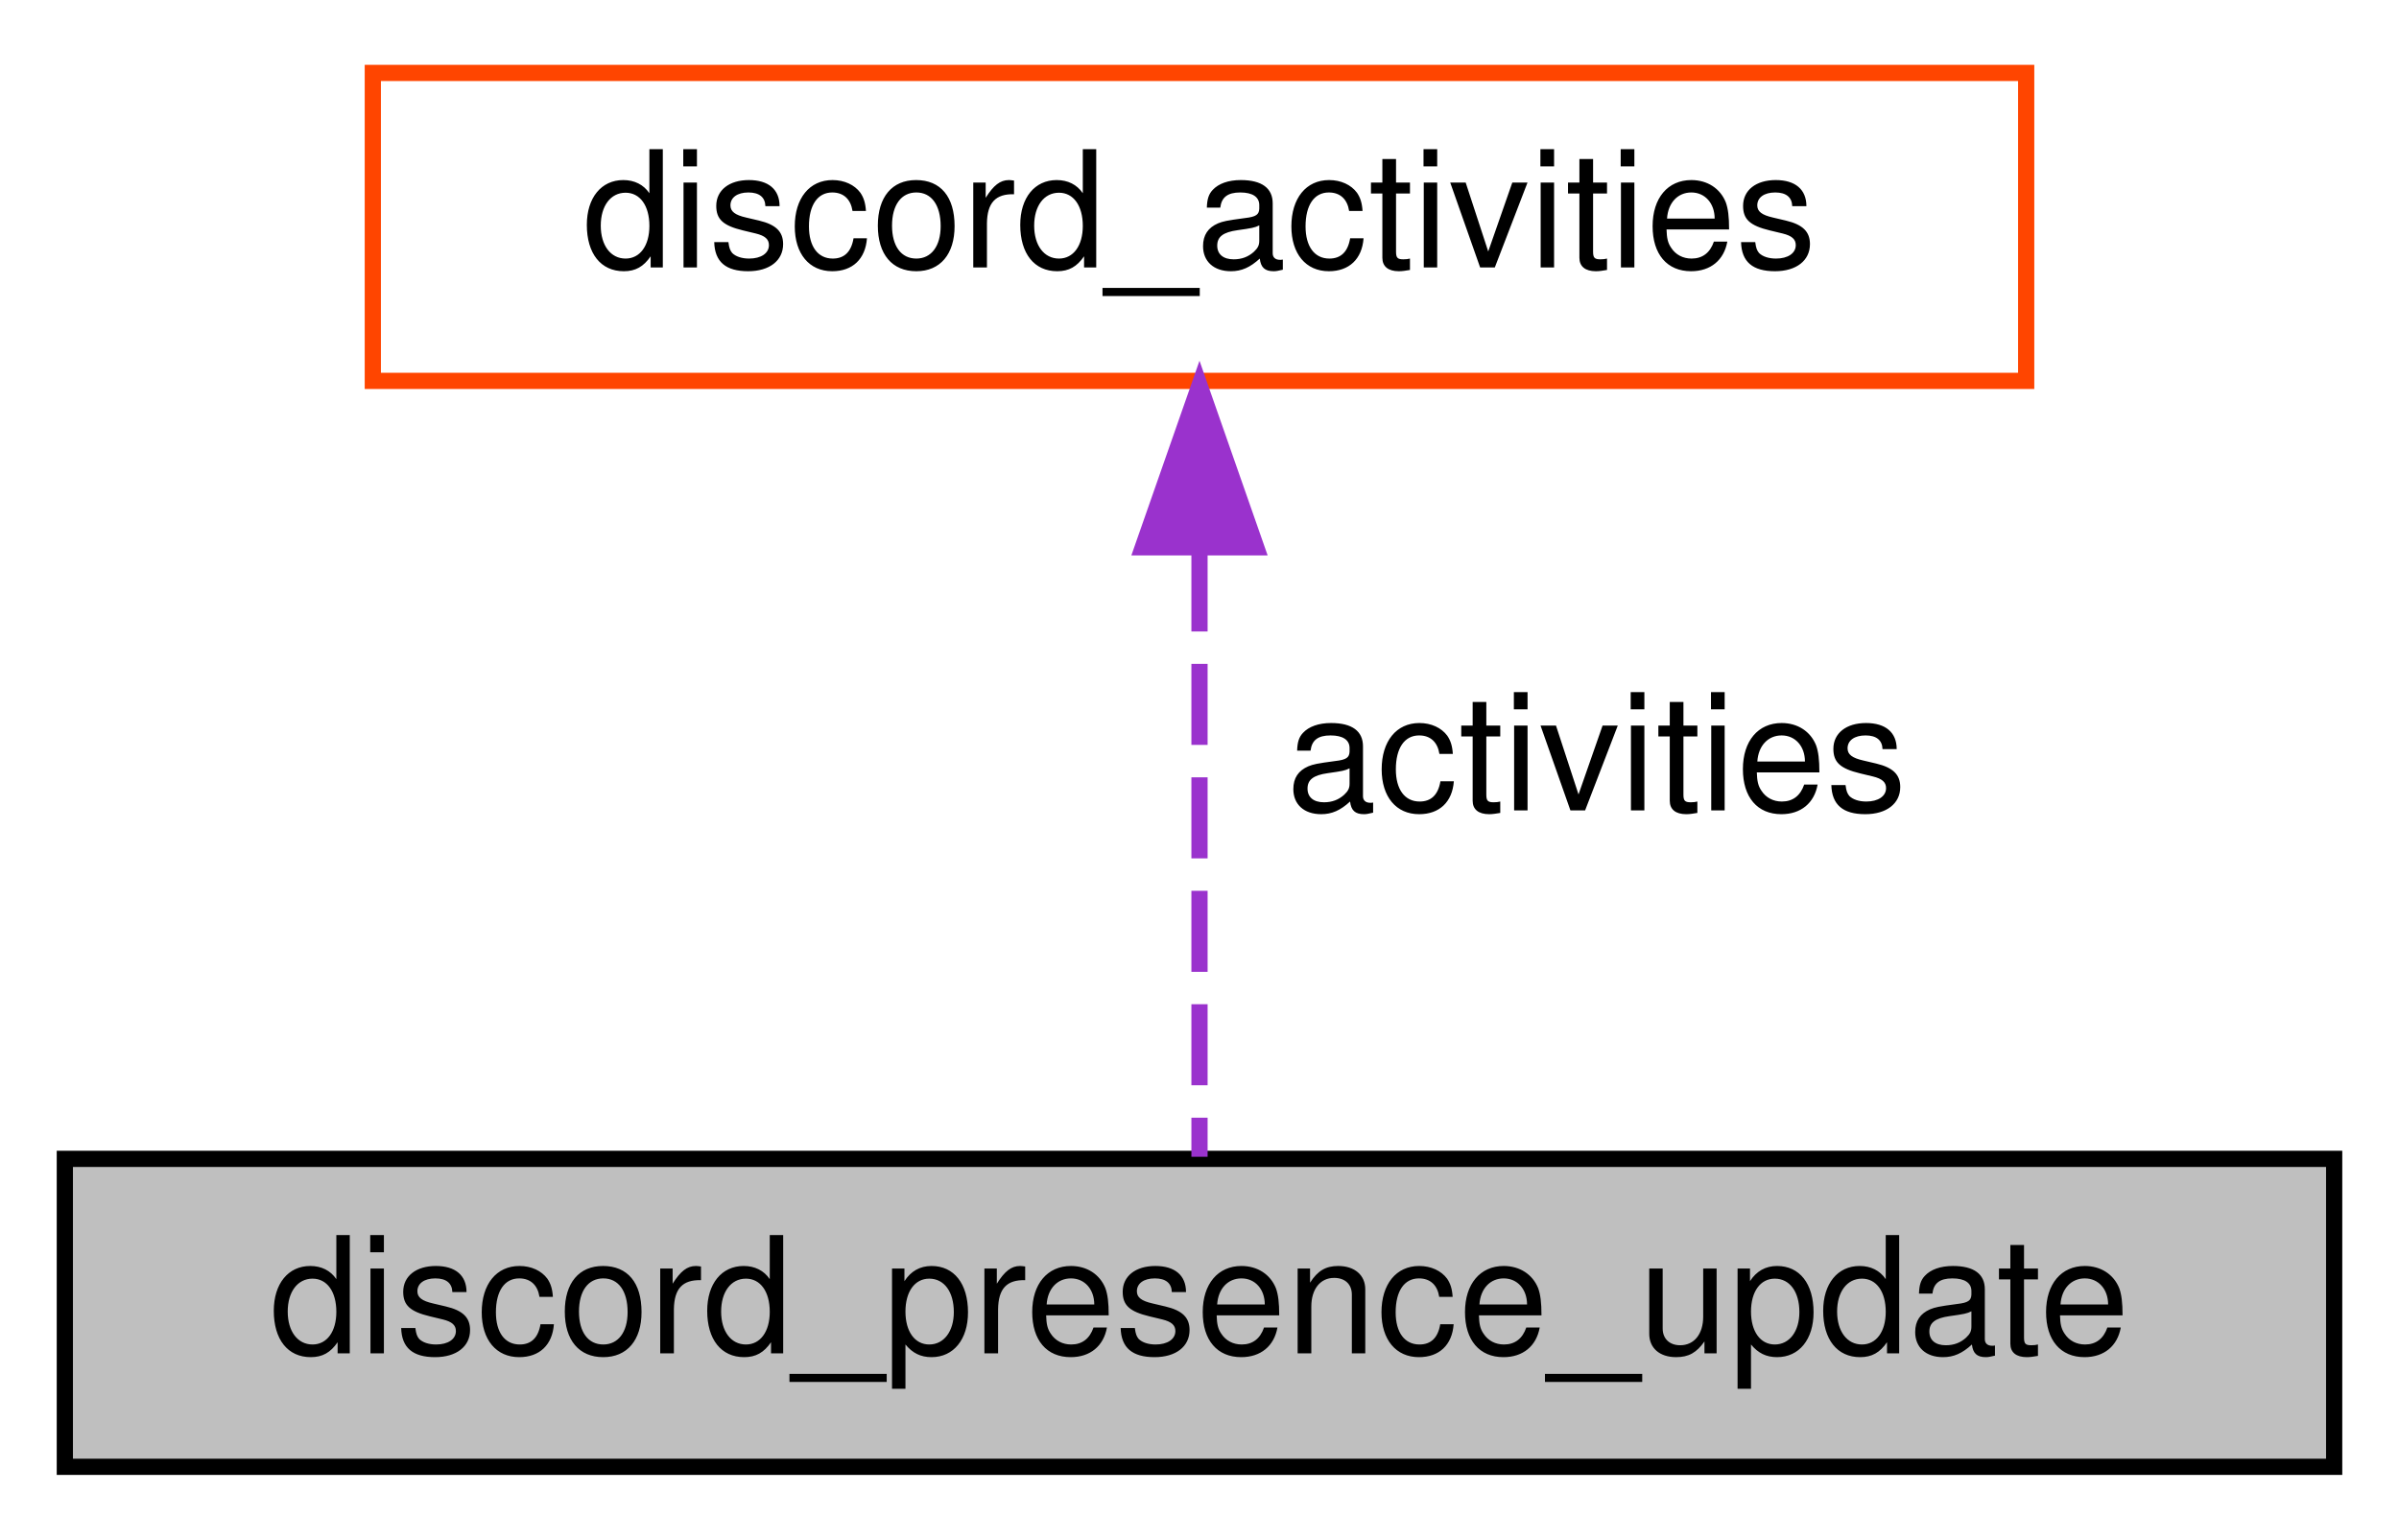
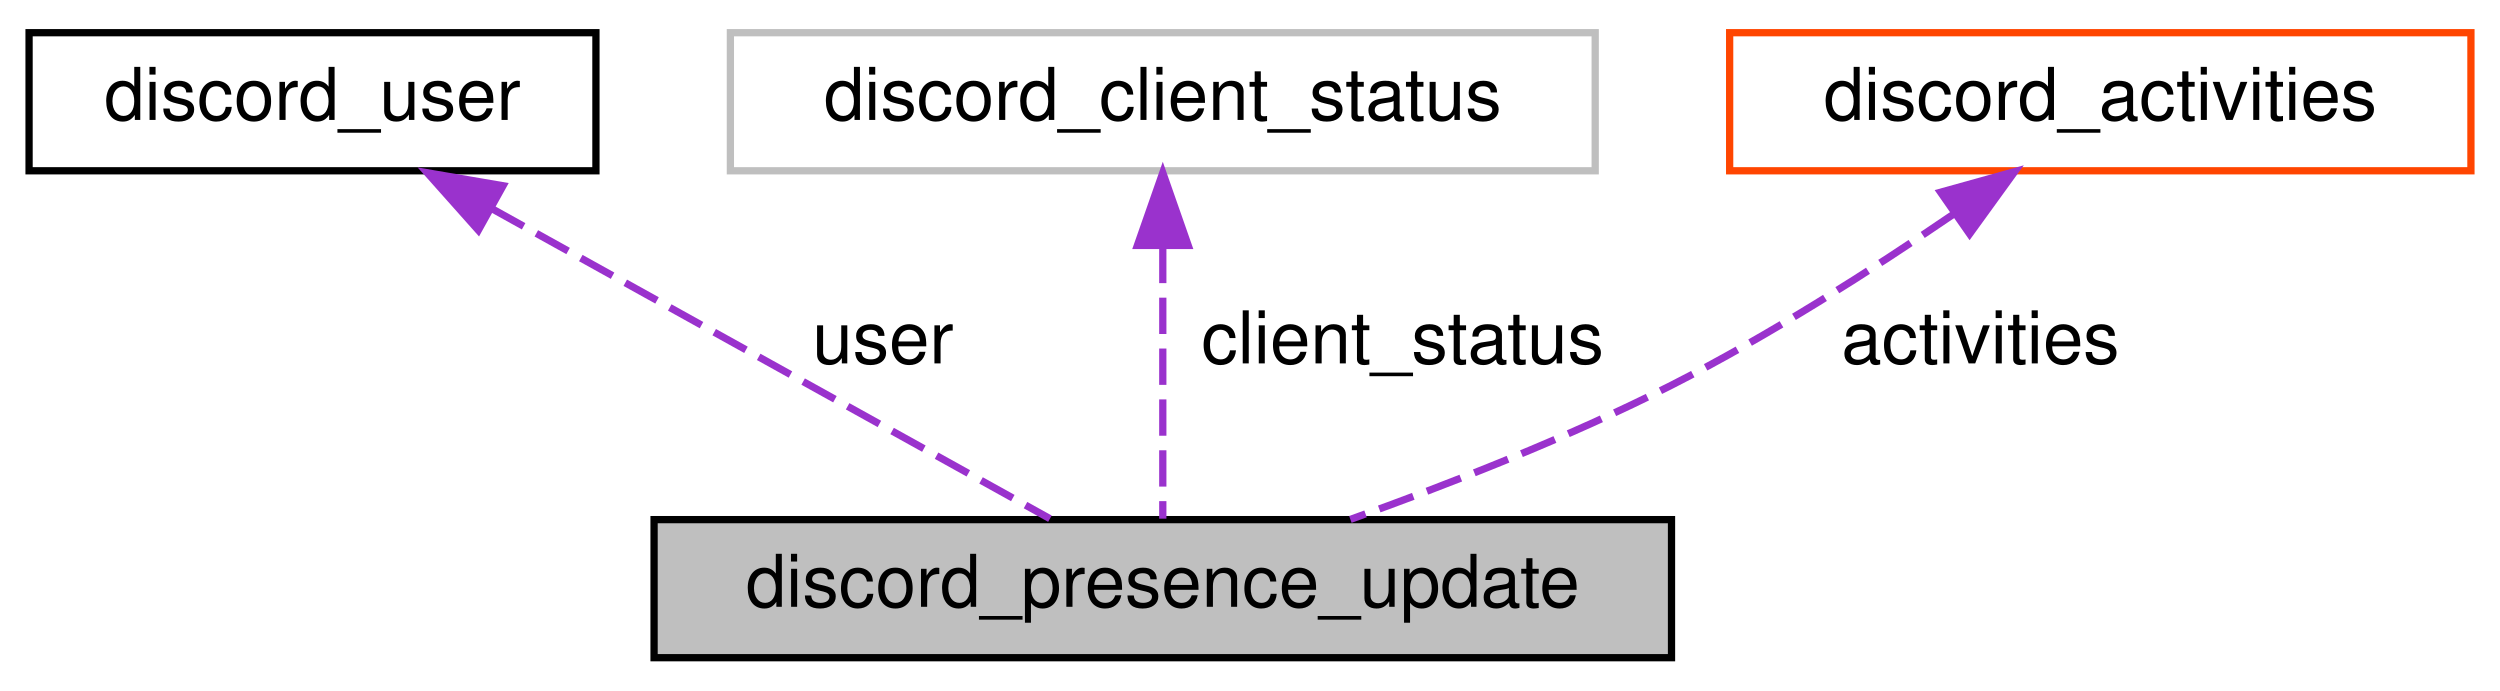
- <svg xmlns="http://www.w3.org/2000/svg" xmlns:xlink="http://www.w3.org/1999/xlink" width="148pt" height="95pt" viewBox="0.00 0.00 148.00 95.00">
+ <svg xmlns="http://www.w3.org/2000/svg" xmlns:xlink="http://www.w3.org/1999/xlink" width="344pt" height="95pt" viewBox="0.00 0.00 344.00 95.00">
  <g id="graph0" class="graph" transform="scale(1 1) rotate(0) translate(4 91)">
    <g id="node1" class="node">
      <g id="a_node1">
        <a xlink:title=" ">
-           <polygon fill="#bfbfbf" stroke="black" points="0,-0.5 0,-19.5 140,-19.5 140,-0.5 0,-0.5" />
-           <text text-anchor="middle" x="70" y="-7.5" font-family="Helvetica,sans-Serif" font-size="10.00">discord_presence_update</text>
+           <polygon fill="#bfbfbf" stroke="black" points="86,-0.5 86,-19.5 226,-19.5 226,-0.5 86,-0.5" />
+           <text text-anchor="middle" x="156" y="-7.5" font-family="Helvetica,sans-Serif" font-size="10.00">discord_presence_update</text>
        </a>
      </g>
    </g>
    <g id="node2" class="node">
      <g id="a_node2">
-         <a xlink:href="structdiscord__activities.html" target="_top" xlink:title=" ">
-           <polygon fill="none" stroke="orangered" points="19,-67.5 19,-86.5 121,-86.5 121,-67.5 19,-67.5" />
-           <text text-anchor="middle" x="70" y="-74.5" font-family="Helvetica,sans-Serif" font-size="10.00">discord_activities</text>
+         <a xlink:href="structdiscord__user.html" target="_top" xlink:title=" ">
+           <polygon fill="none" stroke="black" points="0,-67.5 0,-86.5 78,-86.5 78,-67.5 0,-67.5" />
+           <text text-anchor="middle" x="39" y="-74.5" font-family="Helvetica,sans-Serif" font-size="10.00">discord_user</text>
        </a>
      </g>
    </g>
    <g id="edge1" class="edge">
-       <path fill="none" stroke="#9a32cd" stroke-dasharray="5,2" d="M70,-57.04C70,-44.67 70,-29.12 70,-19.63" />
-       <polygon fill="#9a32cd" stroke="#9a32cd" points="66.5,-57.23 70,-67.23 73.5,-57.23 66.5,-57.23" />
-       <text text-anchor="middle" x="94.5" y="-41" font-family="Helvetica,sans-Serif" font-size="10.00"> activities</text>
+       <path fill="none" stroke="#9a32cd" stroke-dasharray="5,2" d="M63.68,-62.29C86.87,-49.4 120.86,-30.52 140.47,-19.63" />
+       <polygon fill="#9a32cd" stroke="#9a32cd" points="61.82,-59.32 54.78,-67.23 65.22,-65.44 61.82,-59.32" />
+       <text text-anchor="middle" x="117.5" y="-41" font-family="Helvetica,sans-Serif" font-size="10.00"> user</text>
+     </g>
+     <g id="node3" class="node">
+       <g id="a_node3">
+         <a xlink:href="structdiscord__client__status.html" target="_top" xlink:title=" ">
+           <polygon fill="none" stroke="#bfbfbf" points="96.5,-67.5 96.5,-86.5 215.5,-86.5 215.5,-67.5 96.5,-67.5" />
+           <text text-anchor="middle" x="156" y="-74.5" font-family="Helvetica,sans-Serif" font-size="10.00">discord_client_status</text>
+         </a>
+       </g>
+     </g>
+     <g id="edge2" class="edge">
+       <path fill="none" stroke="#9a32cd" stroke-dasharray="5,2" d="M156,-57.04C156,-44.67 156,-29.12 156,-19.63" />
+       <polygon fill="#9a32cd" stroke="#9a32cd" points="152.5,-57.23 156,-67.23 159.5,-57.23 152.5,-57.23" />
+       <text text-anchor="middle" x="189" y="-41" font-family="Helvetica,sans-Serif" font-size="10.00"> client_status</text>
+     </g>
+     <g id="node4" class="node">
+       <g id="a_node4">
+         <a xlink:href="structdiscord__activities.html" target="_top" xlink:title=" ">
+           <polygon fill="none" stroke="orangered" points="234,-67.5 234,-86.5 336,-86.5 336,-67.5 234,-67.5" />
+           <text text-anchor="middle" x="285" y="-74.5" font-family="Helvetica,sans-Serif" font-size="10.00">discord_activities</text>
+         </a>
+       </g>
+     </g>
+     <g id="edge3" class="edge">
+       <path fill="none" stroke="#9a32cd" stroke-dasharray="5,2" d="M264.71,-61.47C253.6,-53.89 239.41,-44.81 226,-38 211.83,-30.8 195.27,-24.33 181.81,-19.53" />
+       <polygon fill="#9a32cd" stroke="#9a32cd" points="263.02,-64.55 273.23,-67.39 267.02,-58.81 263.02,-64.55" />
+       <text text-anchor="middle" x="268.5" y="-41" font-family="Helvetica,sans-Serif" font-size="10.00"> activities</text>
    </g>
  </g>
</svg>
